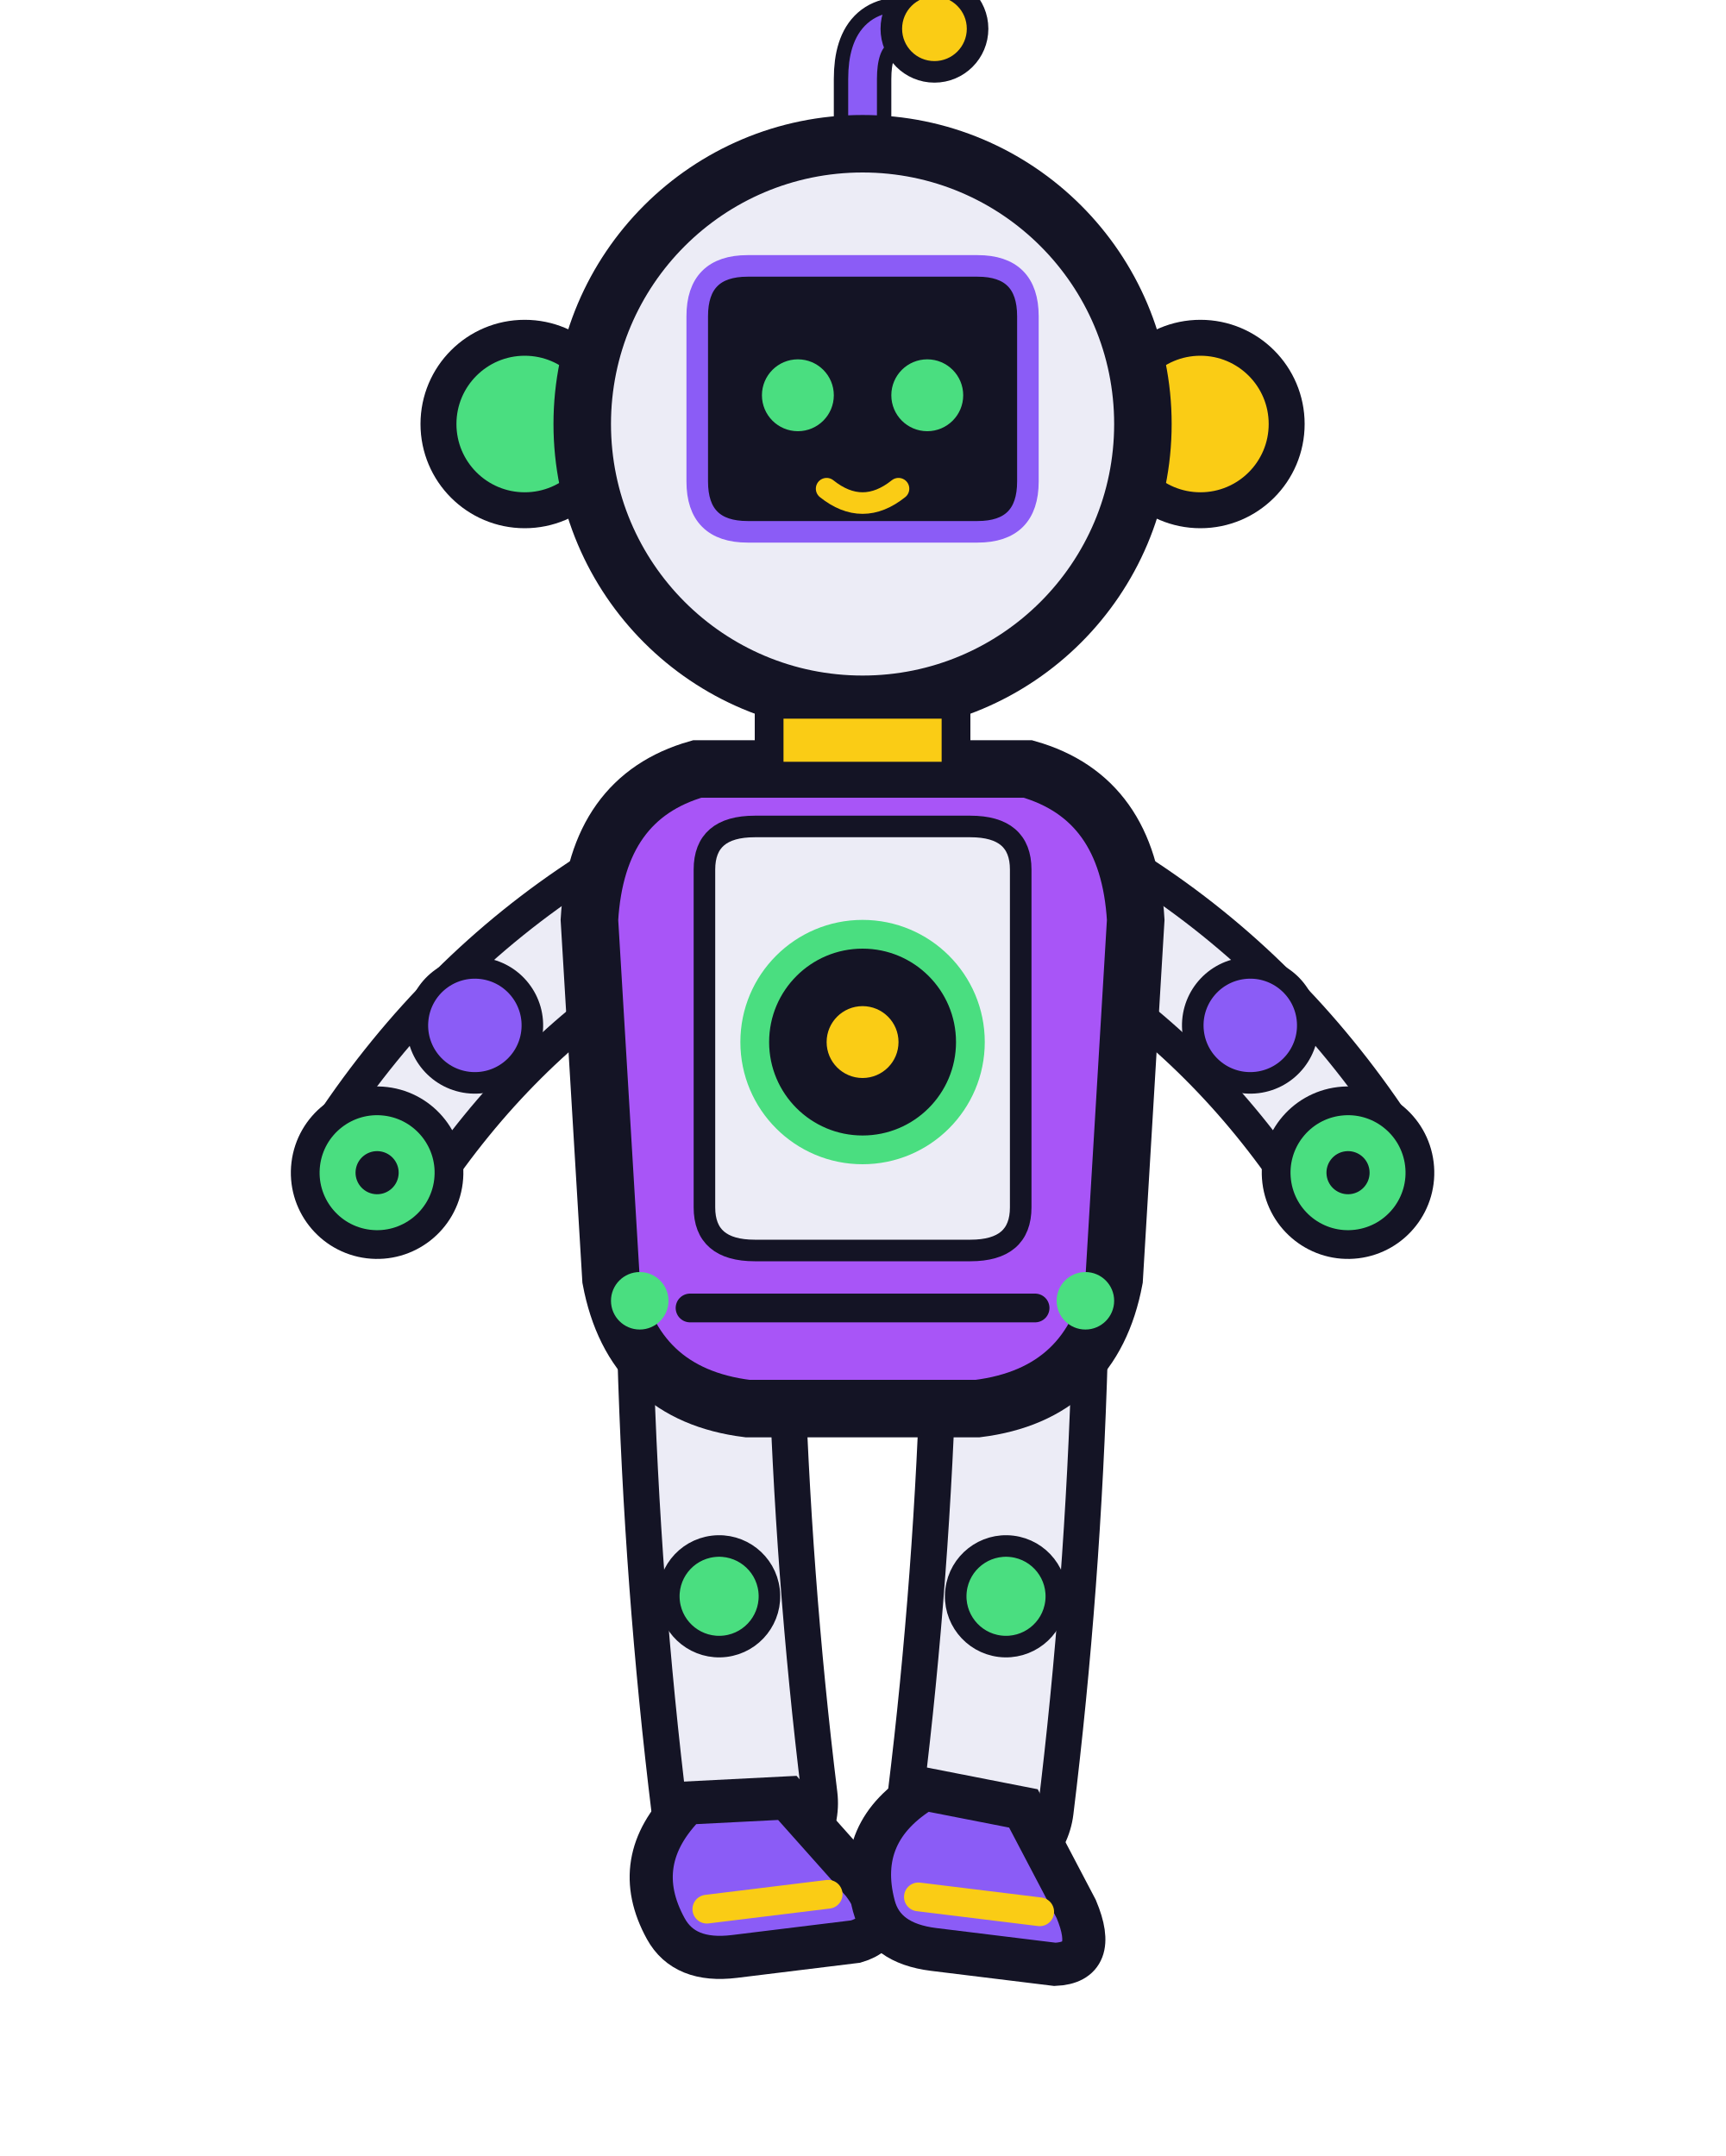
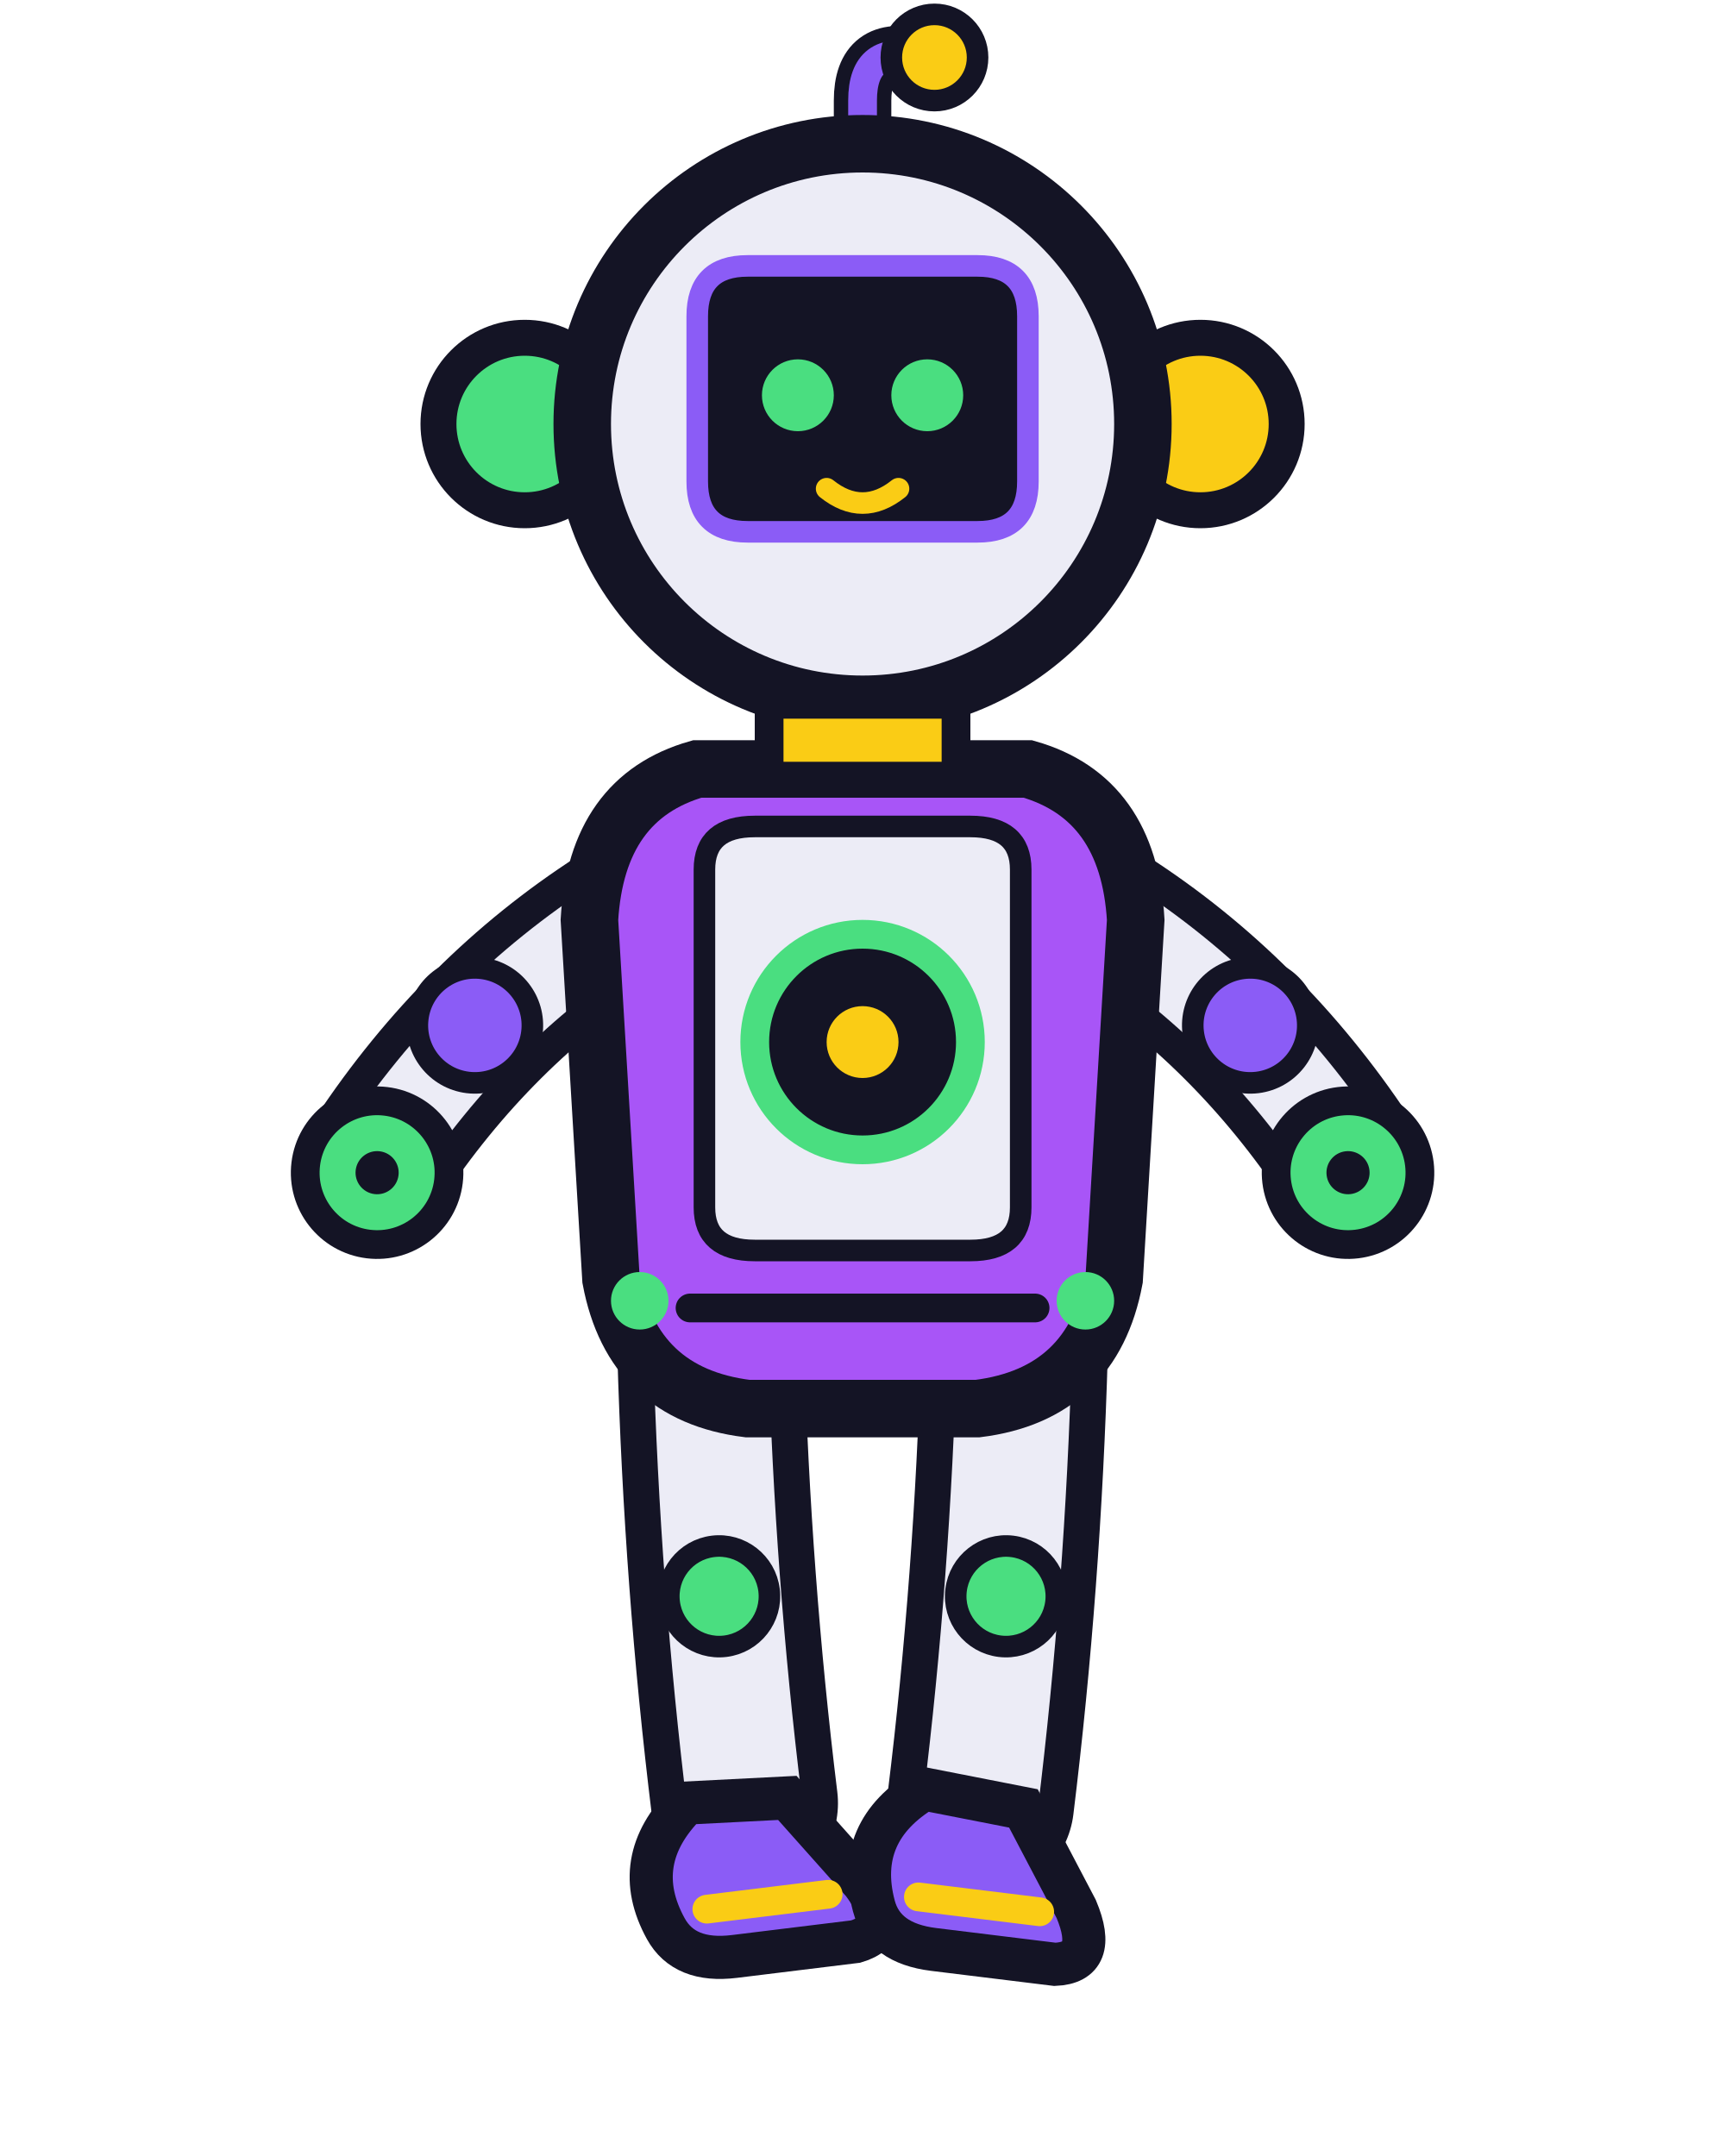
<svg xmlns="http://www.w3.org/2000/svg" width="240" height="300" viewBox="-120 -150 240 300" role="img" aria-labelledby="gwi-art002-c-walk-2-title">
  <g transform="rotate(-7 -21 39)">
    <path d="M-21 38Q-24 70 -24 101" fill="none" stroke="#141425" stroke-width="26" stroke-linecap="round" />
    <path d="M-21 38Q-24 70 -24 101" fill="none" stroke="#ececf6" stroke-width="16" stroke-linecap="round" />
    <path d="M-29 69L-19 74" stroke="#8b5cf6" stroke-width="5" stroke-linecap="round" />
    <circle cx="-24" cy="72" r="7" fill="#4ade80" stroke="#141425" stroke-width="3" />
    <path d="M-32 100Q-41 107 -37 117Q-35 122 -28 122H-11Q-5 121 -9 114L-18 101Z" fill="#8b5cf6" stroke="#141425" stroke-width="6" />
    <path d="M-31 115H-14" stroke="#facc15" stroke-width="4" stroke-linecap="round" />
  </g>
  <g transform="rotate(7 21 39)">
    <path d="M21 38Q24 70 24 101" fill="none" stroke="#141425" stroke-width="26" stroke-linecap="round" />
    <path d="M21 38Q24 70 24 101" fill="none" stroke="#ececf6" stroke-width="16" stroke-linecap="round" />
    <path d="M19 69L29 74" stroke="#8b5cf6" stroke-width="5" stroke-linecap="round" />
    <circle cx="24" cy="72" r="7" fill="#4ade80" stroke="#141425" stroke-width="3" />
    <path d="M16 100Q7 107 11 117Q13 122 20 122H37Q43 121 39 114L30 101Z" fill="#8b5cf6" stroke="#141425" stroke-width="6" />
    <path d="M17 115H34" stroke="#facc15" stroke-width="4" stroke-linecap="round" />
  </g>
  <g transform="rotate(7 -34 -22)">
    <path d="M-34 -22Q-52 -7 -63 15" fill="none" stroke="#141425" stroke-width="21" stroke-linecap="round" />
    <path d="M-34 -22Q-52 -7 -63 15" fill="none" stroke="#ececf6" stroke-width="12" stroke-linecap="round" />
    <circle cx="-52" cy="-5" r="8" fill="#8b5cf6" stroke="#141425" stroke-width="3" />
    <circle cx="-63" cy="17" r="10" fill="#4ade80" stroke="#141425" stroke-width="4" />
    <circle cx="-63" cy="17" r="3" fill="#141425" />
  </g>
  <g transform="rotate(-7 34 -22)">
    <path d="M34 -22Q52 -7 63 15" fill="none" stroke="#141425" stroke-width="21" stroke-linecap="round" />
    <path d="M34 -22Q52 -7 63 15" fill="none" stroke="#ececf6" stroke-width="12" stroke-linecap="round" />
    <circle cx="52" cy="-5" r="8" fill="#8b5cf6" stroke="#141425" stroke-width="3" />
    <circle cx="63" cy="17" r="10" fill="#4ade80" stroke="#141425" stroke-width="4" />
    <circle cx="63" cy="17" r="3" fill="#141425" />
  </g>
  <path d="M-23 -43Q-37 -39 -38 -22L-35 28Q-32 44 -16 46H16Q32 44 35 28L38 -22Q37 -39 23 -43Z" fill="#a855f7" stroke="#141425" stroke-width="8" />
  <path d="M-22 -29Q-22 -35 -15 -35H15Q22 -35 22 -29V18Q22 24 15 24H-15Q-22 24 -22 18Z" fill="#ececf6" stroke="#141425" stroke-width="3" />
  <circle cx="0" cy="-5" r="15" fill="#141425" stroke="#4ade80" stroke-width="4" />
  <circle cx="0" cy="-5" r="5" fill="#facc15" />
  <path d="M-24 32H24" stroke="#141425" stroke-width="4" stroke-linecap="round" />
  <circle cx="-31" cy="31" r="4" fill="#4ade80" />
  <circle cx="31" cy="31" r="4" fill="#4ade80" />
-   <path d="M0 -126V-139Q0 -148 8 -146" fill="none" stroke="#141425" stroke-width="8" stroke-linecap="round" />
-   <path d="M0 -126V-139Q0 -148 8 -146" fill="none" stroke="#8b5cf6" stroke-width="4" stroke-linecap="round" />
-   <circle cx="10" cy="-146" r="6" fill="#facc15" stroke="#141425" stroke-width="3" />
+   <path d="M0 -126V-136Q0 -144 8 -142" fill="none" stroke="#141425" stroke-width="8" stroke-linecap="round" />
+   <path d="M0 -126V-136Q0 -144 8 -142" fill="none" stroke="#8b5cf6" stroke-width="4" stroke-linecap="round" />
+   <circle cx="10" cy="-142" r="6" fill="#facc15" stroke="#141425" stroke-width="3" />
  <circle cx="-47" cy="-91" r="12" fill="#4ade80" stroke="#141425" stroke-width="5" />
  <circle cx="47" cy="-91" r="12" fill="#facc15" stroke="#141425" stroke-width="5" />
  <circle cx="0" cy="-91" r="39" fill="#ececf6" stroke="#141425" stroke-width="8" />
  <path d="M-23 -106Q-23 -113 -16 -113H16Q23 -113 23 -106V-83Q23 -76 16 -76H-16Q-23 -76 -23 -83Z" fill="#141425" stroke="#8b5cf6" stroke-width="3" />
  <circle cx="-9" cy="-95" r="5" fill="#4ade80" />
  <circle cx="9" cy="-95" r="5" fill="#4ade80" />
  <path d="M-5 -82Q0 -78 5 -82" fill="none" stroke="#facc15" stroke-width="3" stroke-linecap="round" />
  <path d="M-13 -52H13V-42H-13Z" fill="#facc15" stroke="#141425" stroke-width="4" />
</svg>
